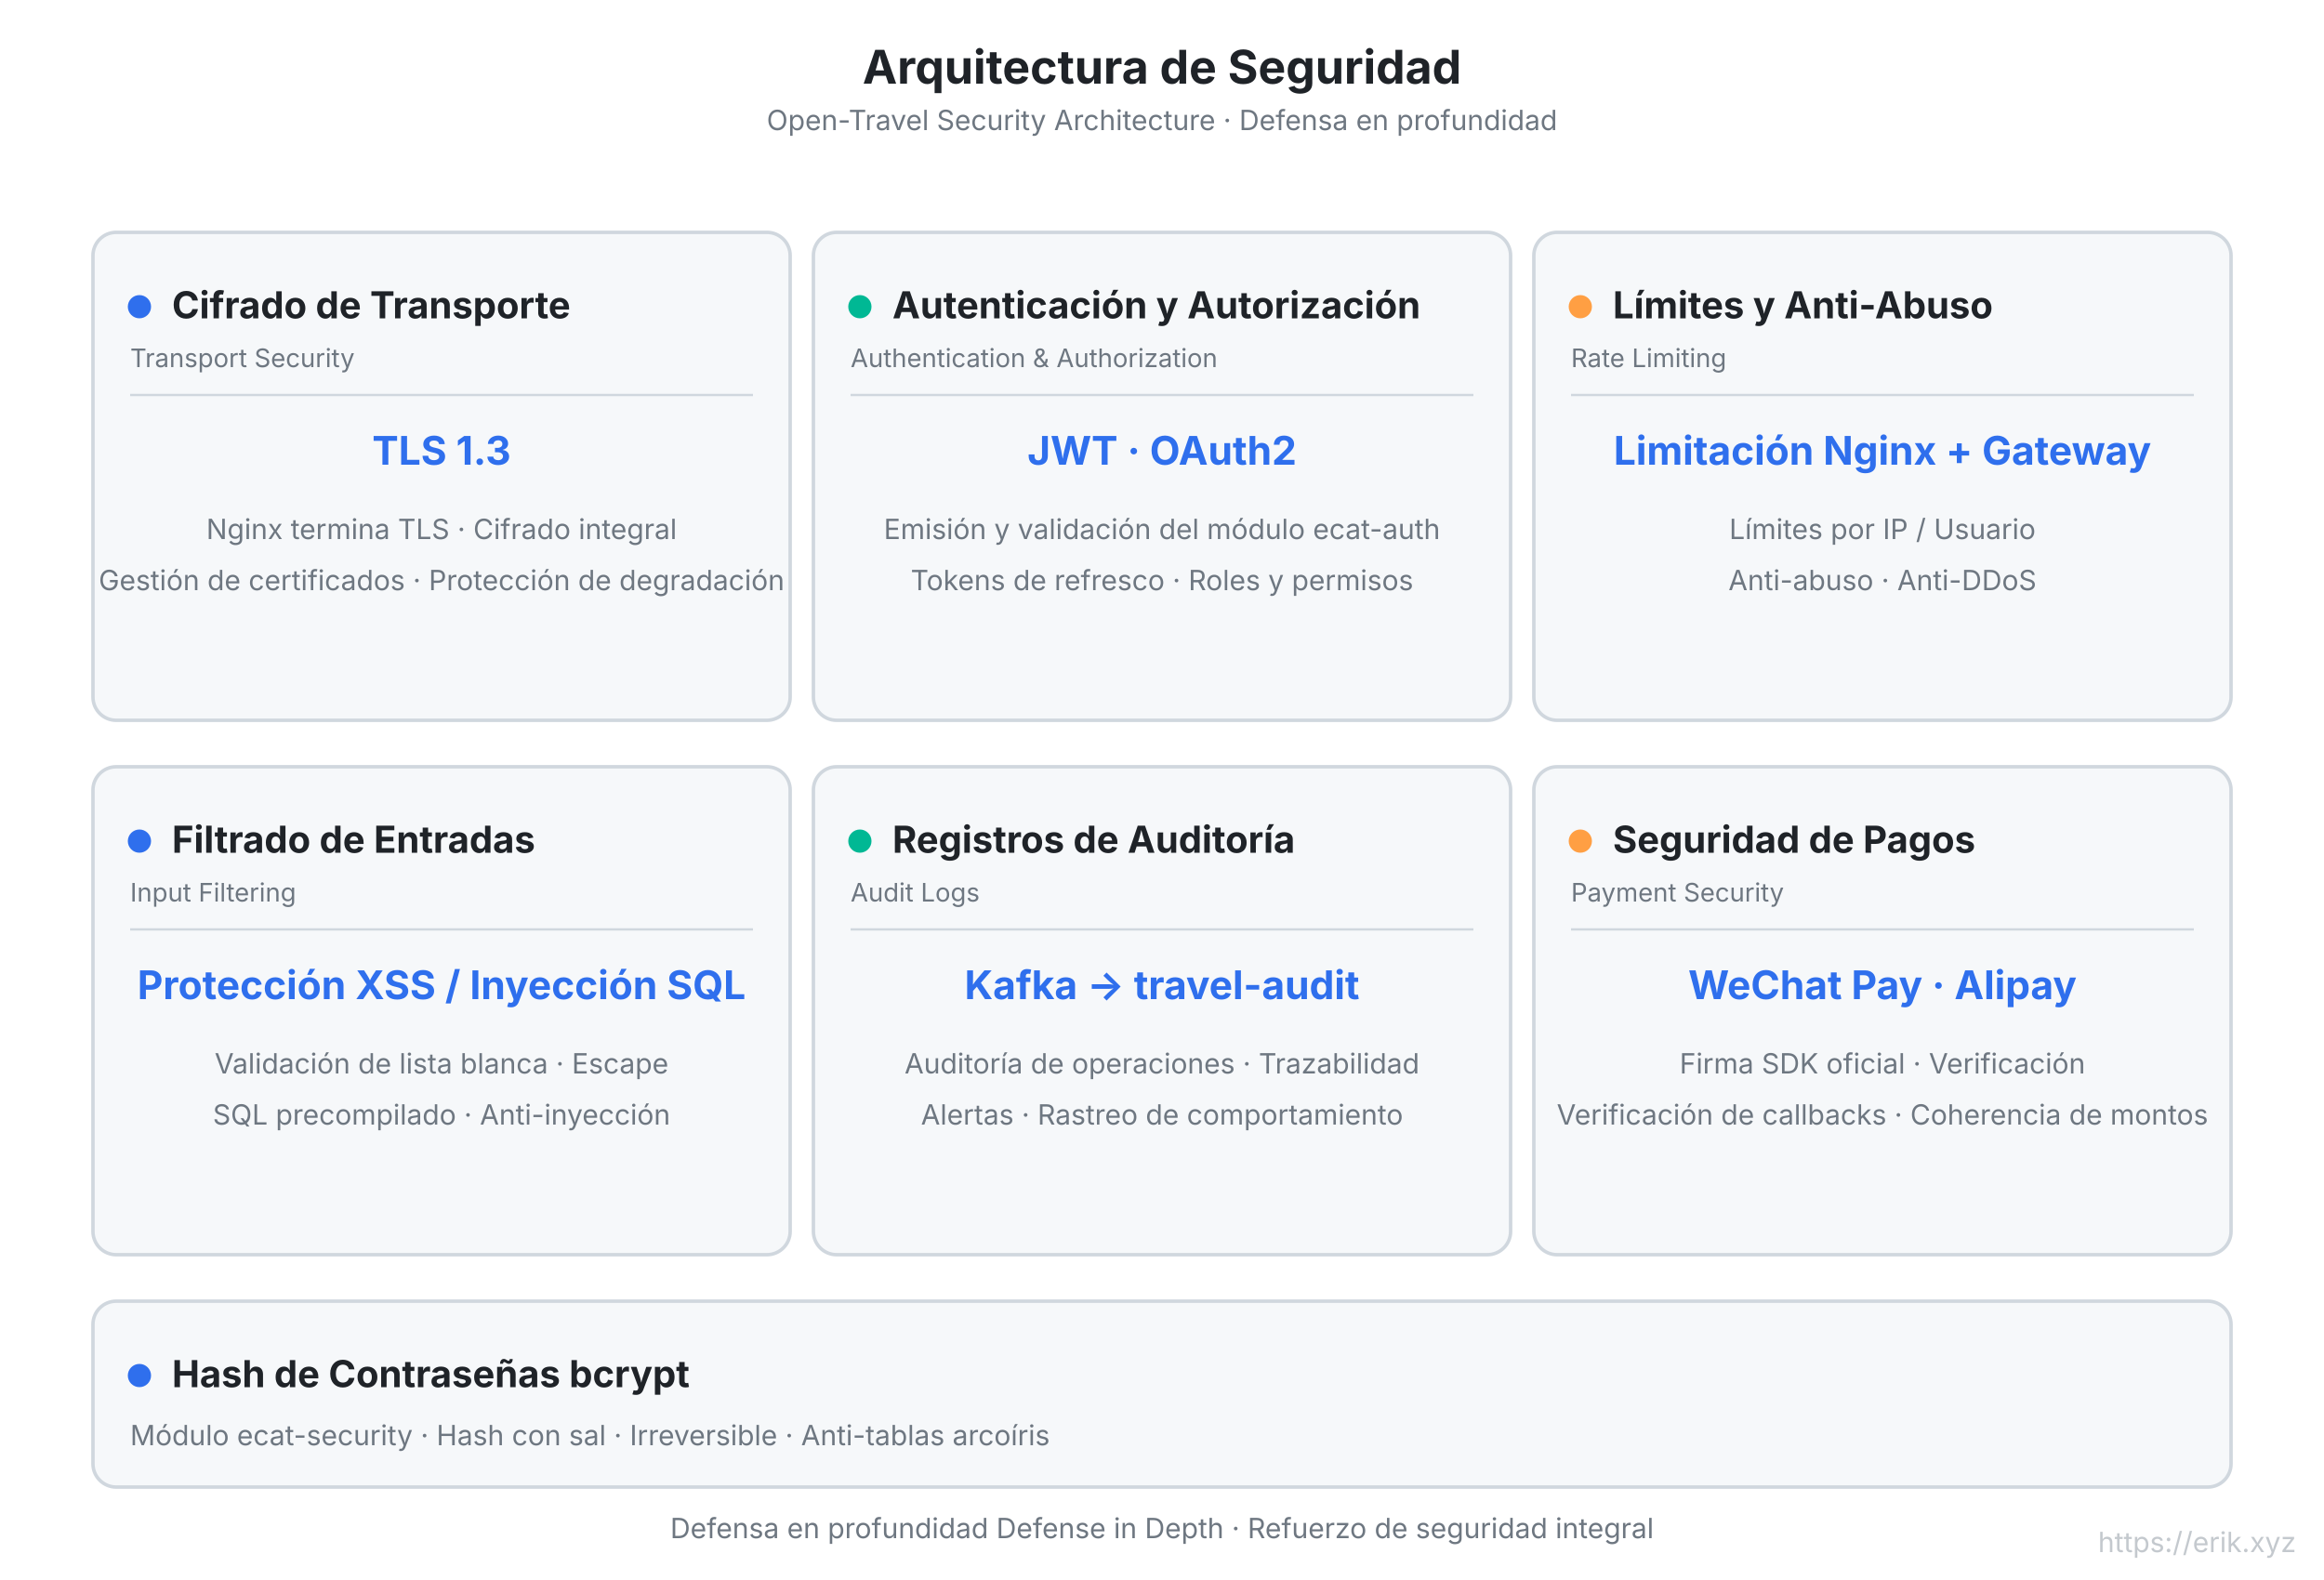
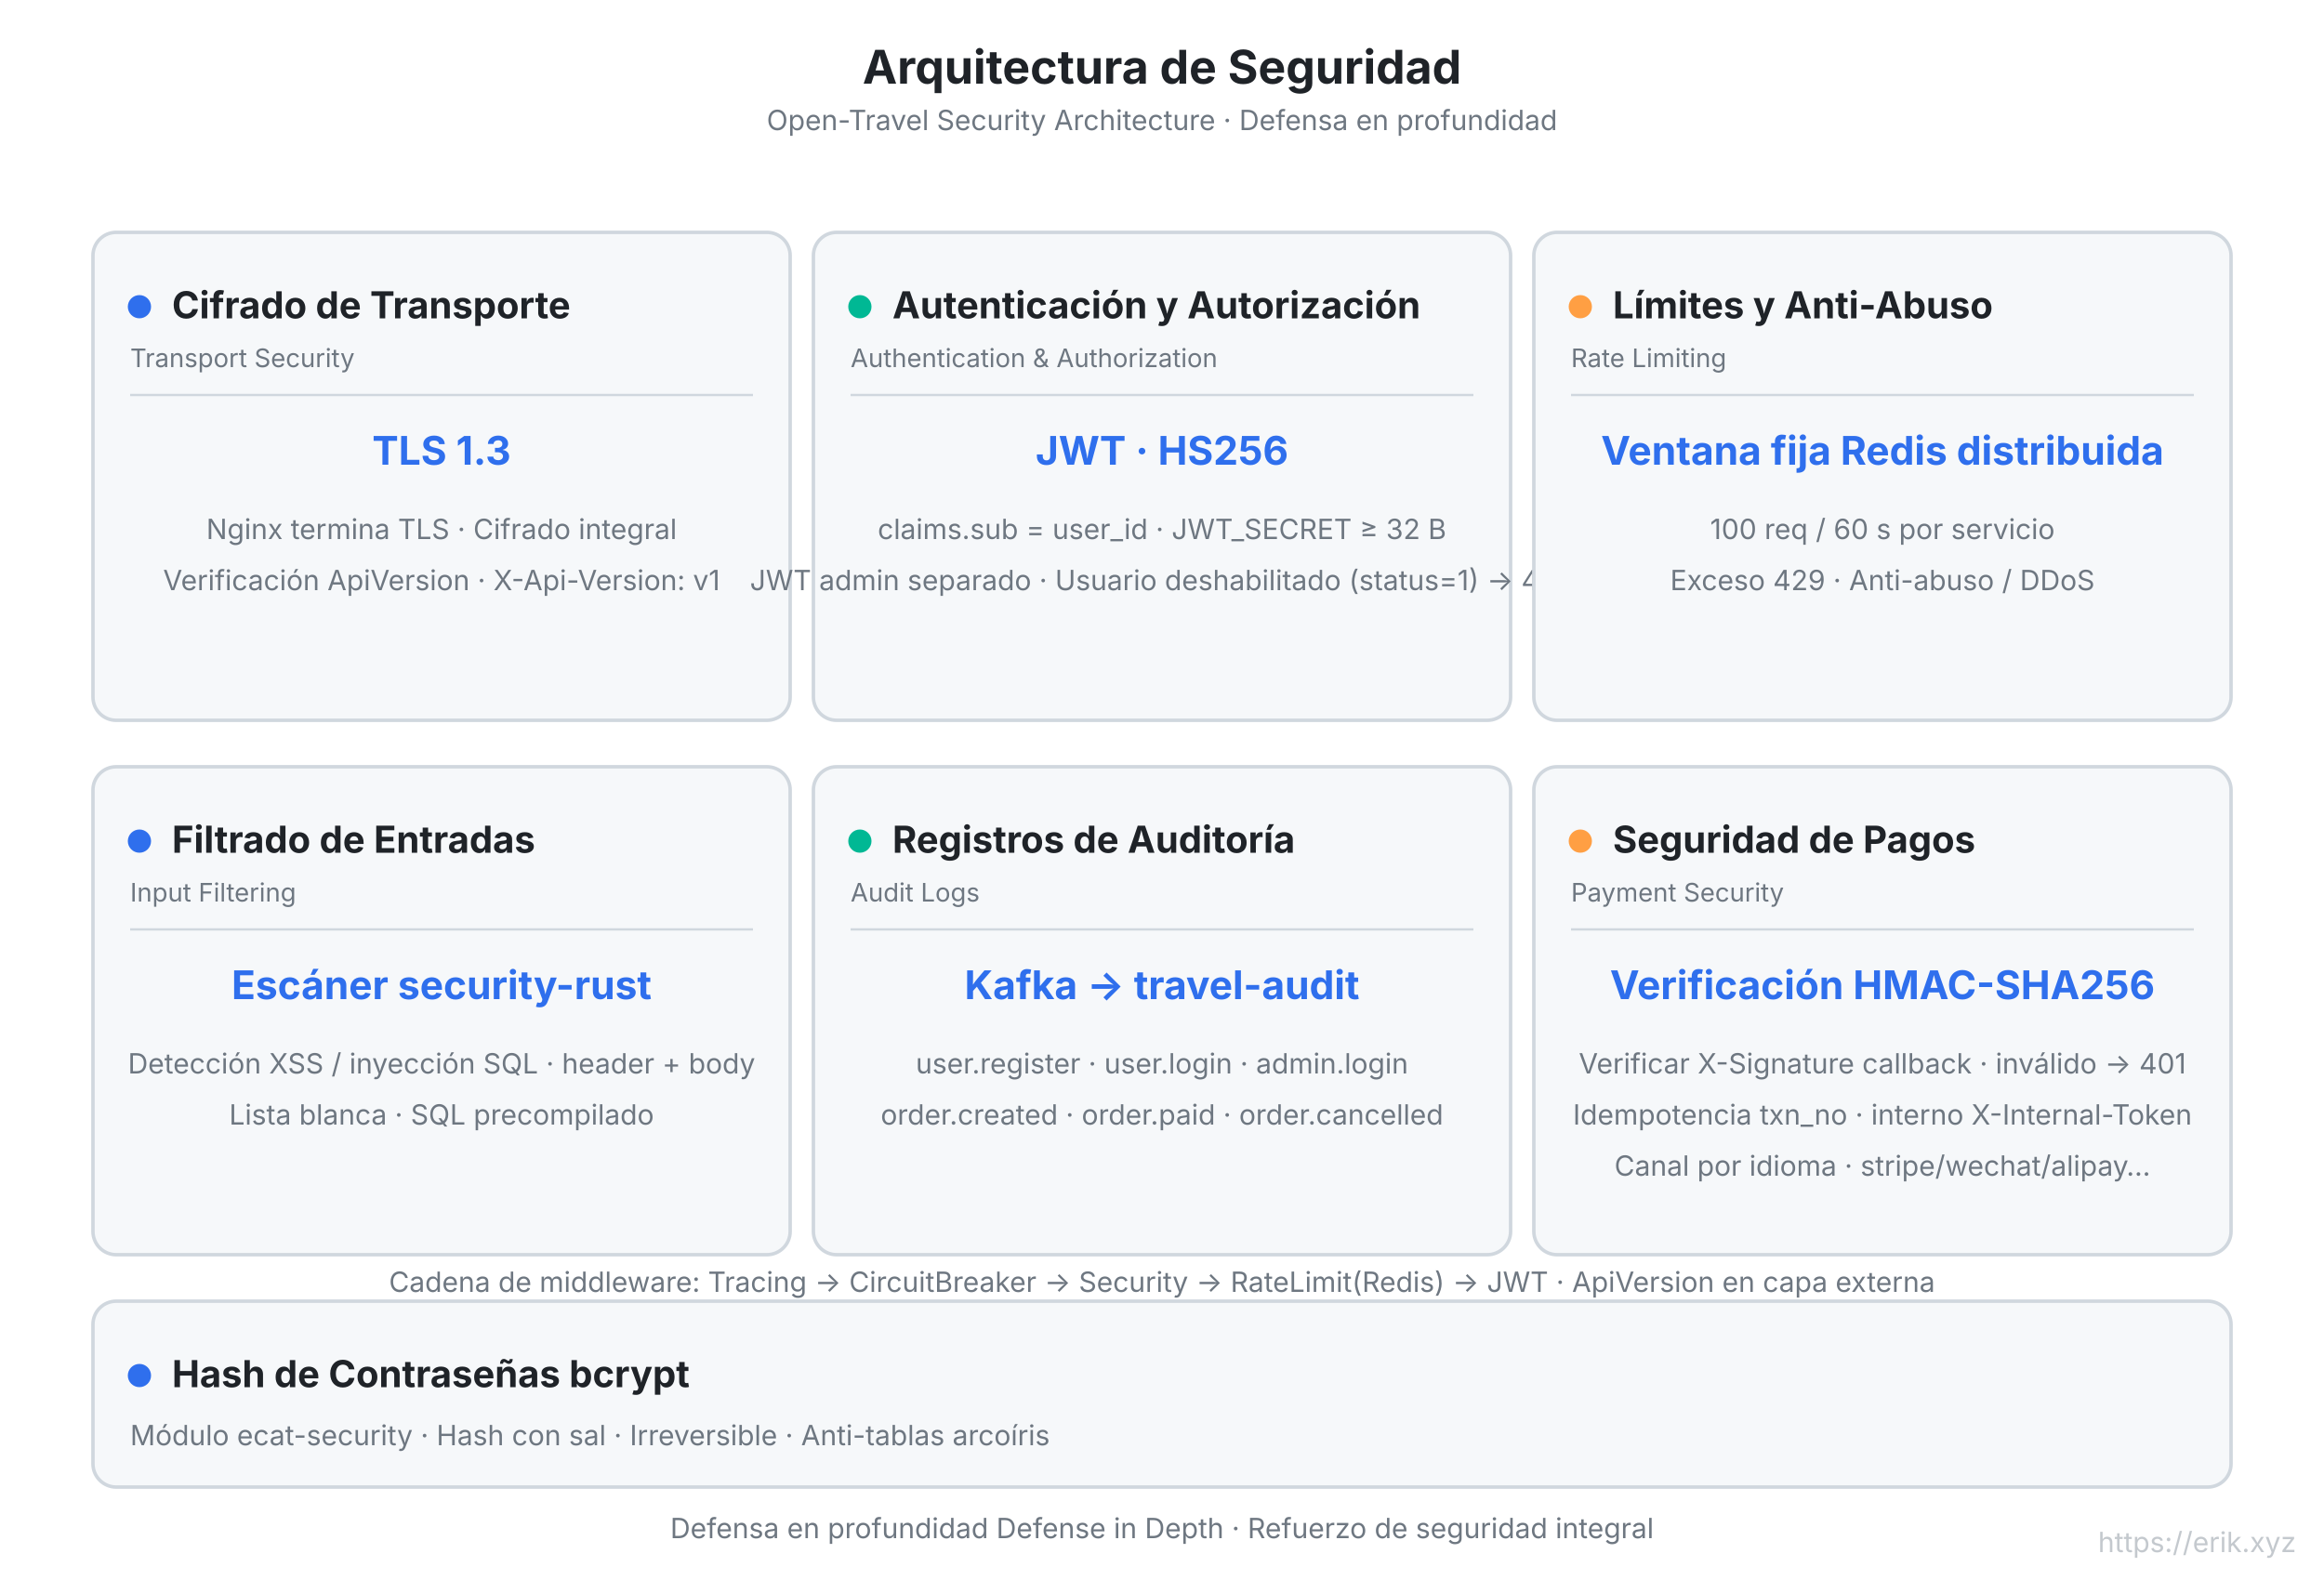
<svg xmlns="http://www.w3.org/2000/svg" width="1000" height="680" viewBox="0 0 1000 680">
  <defs>
    <style>
      text { font-family: system-ui, -apple-system, 'Segoe UI', sans-serif; }
      .t-title { font-size: 20px; font-weight: 700; fill: #1f2328; }
      .t-sub  { font-size: 12px; fill: #6e7781; }
      .t-h    { font-size: 16px; font-weight: 700; fill: #1f2328; }
      .t-eng  { font-size: 11px; fill: #6e7781; }
      .t-kw   { font-size: 17px; font-weight: 700; fill: #2f6fed; }
      .t-s    { font-size: 12px; fill: #6e7781; }
      .panel  { fill: #f6f8fa; stroke: #d0d7de; stroke-width: 1.5; rx: 10; }
      .line   { stroke: #d0d7de; stroke-width: 1; }
    </style>
  </defs>
  <rect width="1000" height="680" fill="#ffffff" />
  <text x="500" y="36" text-anchor="middle" class="t-title">Arquitectura de Seguridad</text>
  <text x="500" y="56" text-anchor="middle" class="t-sub">Open-Travel Security Architecture · Defensa en profundidad</text>
  <rect x="40" y="100" width="300" height="210" class="panel" />
  <circle cx="60" cy="132" r="5" fill="#2f6fed" />
  <text x="74" y="137" class="t-h">Cifrado de Transporte</text>
  <text x="56" y="158" class="t-eng">Transport Security</text>
  <line x1="56" y1="170" x2="324" y2="170" class="line" />
  <text x="190" y="200" text-anchor="middle" class="t-kw">TLS 1.3</text>
  <text x="190" y="232" text-anchor="middle" class="t-s">Nginx termina TLS · Cifrado integral</text>
-   <text x="190" y="254" text-anchor="middle" class="t-s">Gestión de certificados · Protección de degradación</text>
+   <text x="190" y="254" text-anchor="middle" class="t-s">Verificación ApiVersion · X-Api-Version: v1</text>
  <rect x="350" y="100" width="300" height="210" class="panel" />
  <circle cx="370" cy="132" r="5" fill="#00b894" />
  <text x="384" y="137" class="t-h">Autenticación y Autorización</text>
  <text x="366" y="158" class="t-eng">Authentication &amp; Authorization</text>
  <line x1="366" y1="170" x2="634" y2="170" class="line" />
-   <text x="500" y="200" text-anchor="middle" class="t-kw">JWT · OAuth2</text>
-   <text x="500" y="232" text-anchor="middle" class="t-s">Emisión y validación del módulo ecat-auth</text>
-   <text x="500" y="254" text-anchor="middle" class="t-s">Tokens de refresco · Roles y permisos</text>
+   <text x="500" y="200" text-anchor="middle" class="t-kw">JWT · HS256</text>
+   <text x="500" y="232" text-anchor="middle" class="t-s">claims.sub = user_id · JWT_SECRET ≥ 32 B</text>
+   <text x="500" y="254" text-anchor="middle" class="t-s">JWT admin separado · Usuario deshabilitado (status=1) → 403</text>
  <rect x="660" y="100" width="300" height="210" class="panel" />
  <circle cx="680" cy="132" r="5" fill="#ff9f43" />
  <text x="694" y="137" class="t-h">Límites y Anti-Abuso</text>
  <text x="676" y="158" class="t-eng">Rate Limiting</text>
  <line x1="676" y1="170" x2="944" y2="170" class="line" />
-   <text x="810" y="200" text-anchor="middle" class="t-kw">Limitación Nginx + Gateway</text>
-   <text x="810" y="232" text-anchor="middle" class="t-s">Límites por IP / Usuario</text>
-   <text x="810" y="254" text-anchor="middle" class="t-s">Anti-abuso · Anti-DDoS</text>
+   <text x="810" y="200" text-anchor="middle" class="t-kw">Ventana fija Redis distribuida</text>
+   <text x="810" y="232" text-anchor="middle" class="t-s">100 req / 60 s por servicio</text>
+   <text x="810" y="254" text-anchor="middle" class="t-s">Exceso 429 · Anti-abuso / DDoS</text>
  <rect x="40" y="330" width="300" height="210" class="panel" />
  <circle cx="60" cy="362" r="5" fill="#2f6fed" />
  <text x="74" y="367" class="t-h">Filtrado de Entradas</text>
  <text x="56" y="388" class="t-eng">Input Filtering</text>
  <line x1="56" y1="400" x2="324" y2="400" class="line" />
-   <text x="190" y="430" text-anchor="middle" class="t-kw">Protección XSS / Inyección SQL</text>
-   <text x="190" y="462" text-anchor="middle" class="t-s">Validación de lista blanca · Escape</text>
-   <text x="190" y="484" text-anchor="middle" class="t-s">SQL precompilado · Anti-inyección</text>
+   <text x="190" y="430" text-anchor="middle" class="t-kw">Escáner security-rust</text>
+   <text x="190" y="462" text-anchor="middle" class="t-s">Detección XSS / inyección SQL · header + body</text>
+   <text x="190" y="484" text-anchor="middle" class="t-s">Lista blanca · SQL precompilado</text>
  <rect x="350" y="330" width="300" height="210" class="panel" />
  <circle cx="370" cy="362" r="5" fill="#00b894" />
  <text x="384" y="367" class="t-h">Registros de Auditoría</text>
  <text x="366" y="388" class="t-eng">Audit Logs</text>
  <line x1="366" y1="400" x2="634" y2="400" class="line" />
  <text x="500" y="430" text-anchor="middle" class="t-kw">Kafka → travel-audit</text>
-   <text x="500" y="462" text-anchor="middle" class="t-s">Auditoría de operaciones · Trazabilidad</text>
-   <text x="500" y="484" text-anchor="middle" class="t-s">Alertas · Rastreo de comportamiento</text>
+   <text x="500" y="462" text-anchor="middle" class="t-s">user.register · user.login · admin.login</text>
+   <text x="500" y="484" text-anchor="middle" class="t-s">order.created · order.paid · order.cancelled</text>
  <rect x="660" y="330" width="300" height="210" class="panel" />
  <circle cx="680" cy="362" r="5" fill="#ff9f43" />
  <text x="694" y="367" class="t-h">Seguridad de Pagos</text>
  <text x="676" y="388" class="t-eng">Payment Security</text>
  <line x1="676" y1="400" x2="944" y2="400" class="line" />
-   <text x="810" y="430" text-anchor="middle" class="t-kw">WeChat Pay · Alipay</text>
-   <text x="810" y="462" text-anchor="middle" class="t-s">Firma SDK oficial · Verificación</text>
-   <text x="810" y="484" text-anchor="middle" class="t-s">Verificación de callbacks · Coherencia de montos</text>
+   <text x="810" y="430" text-anchor="middle" class="t-kw">Verificación HMAC-SHA256</text>
+   <text x="810" y="462" text-anchor="middle" class="t-s">Verificar X-Signature callback · inválido → 401</text>
+   <text x="810" y="484" text-anchor="middle" class="t-s">Idempotencia txn_no · interno X-Internal-Token</text>
+   <text x="810" y="506" text-anchor="middle" class="t-s">Canal por idioma · stripe/wechat/alipay…</text>
+   <text x="500" y="556" text-anchor="middle" class="t-s">Cadena de middleware: Tracing → CircuitBreaker → Security → RateLimit(Redis) → JWT · ApiVersion en capa externa</text>
  <rect x="40" y="560" width="920" height="80" class="panel" />
  <circle cx="60" cy="592" r="5" fill="#2f6fed" />
  <text x="74" y="597" class="t-h">Hash de Contraseñas bcrypt</text>
  <text x="56" y="622" class="t-s">Módulo ecat-security · Hash con sal · Irreversible · Anti-tablas arcoíris</text>
  <text x="500" y="662" text-anchor="middle" class="t-sub">Defensa en profundidad Defense in Depth · Refuerzo de seguridad integral</text>
  <text x="988" y="668" text-anchor="end" font-size="12" fill="#8b949e" fill-opacity="0.5" font-family="system-ui, -apple-system, 'Segoe UI', sans-serif">https://erik.xyz</text>
</svg>
